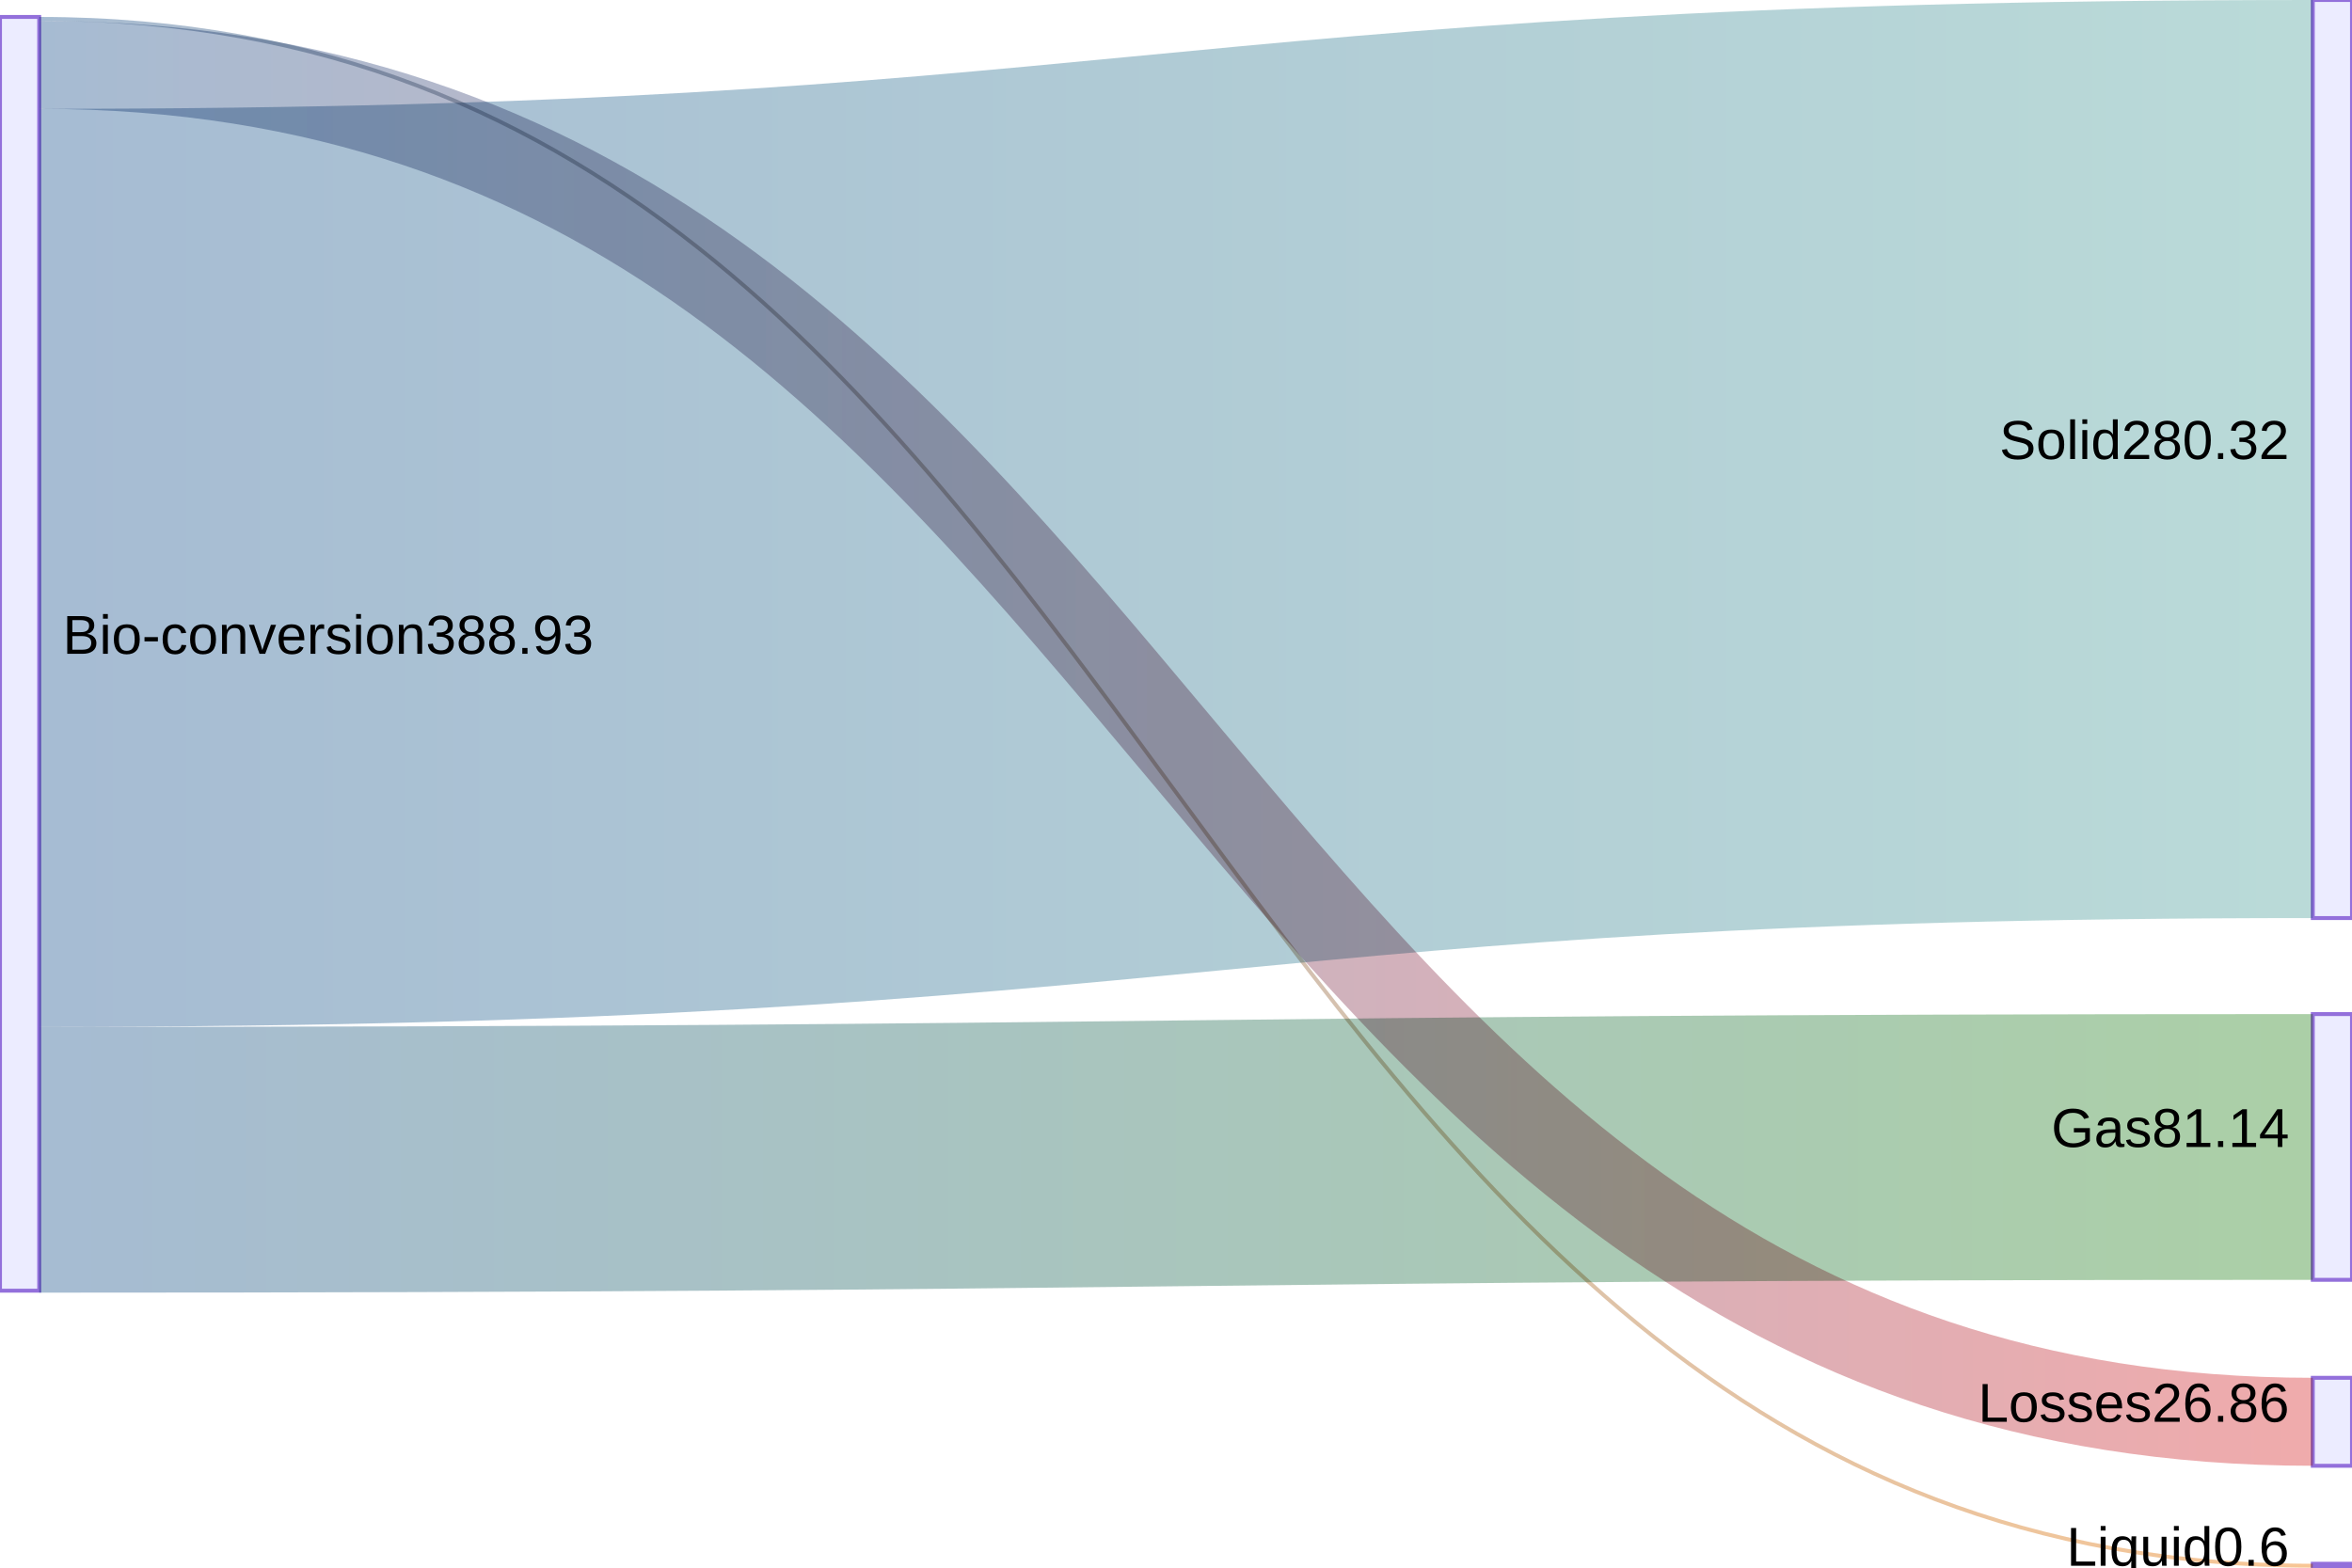
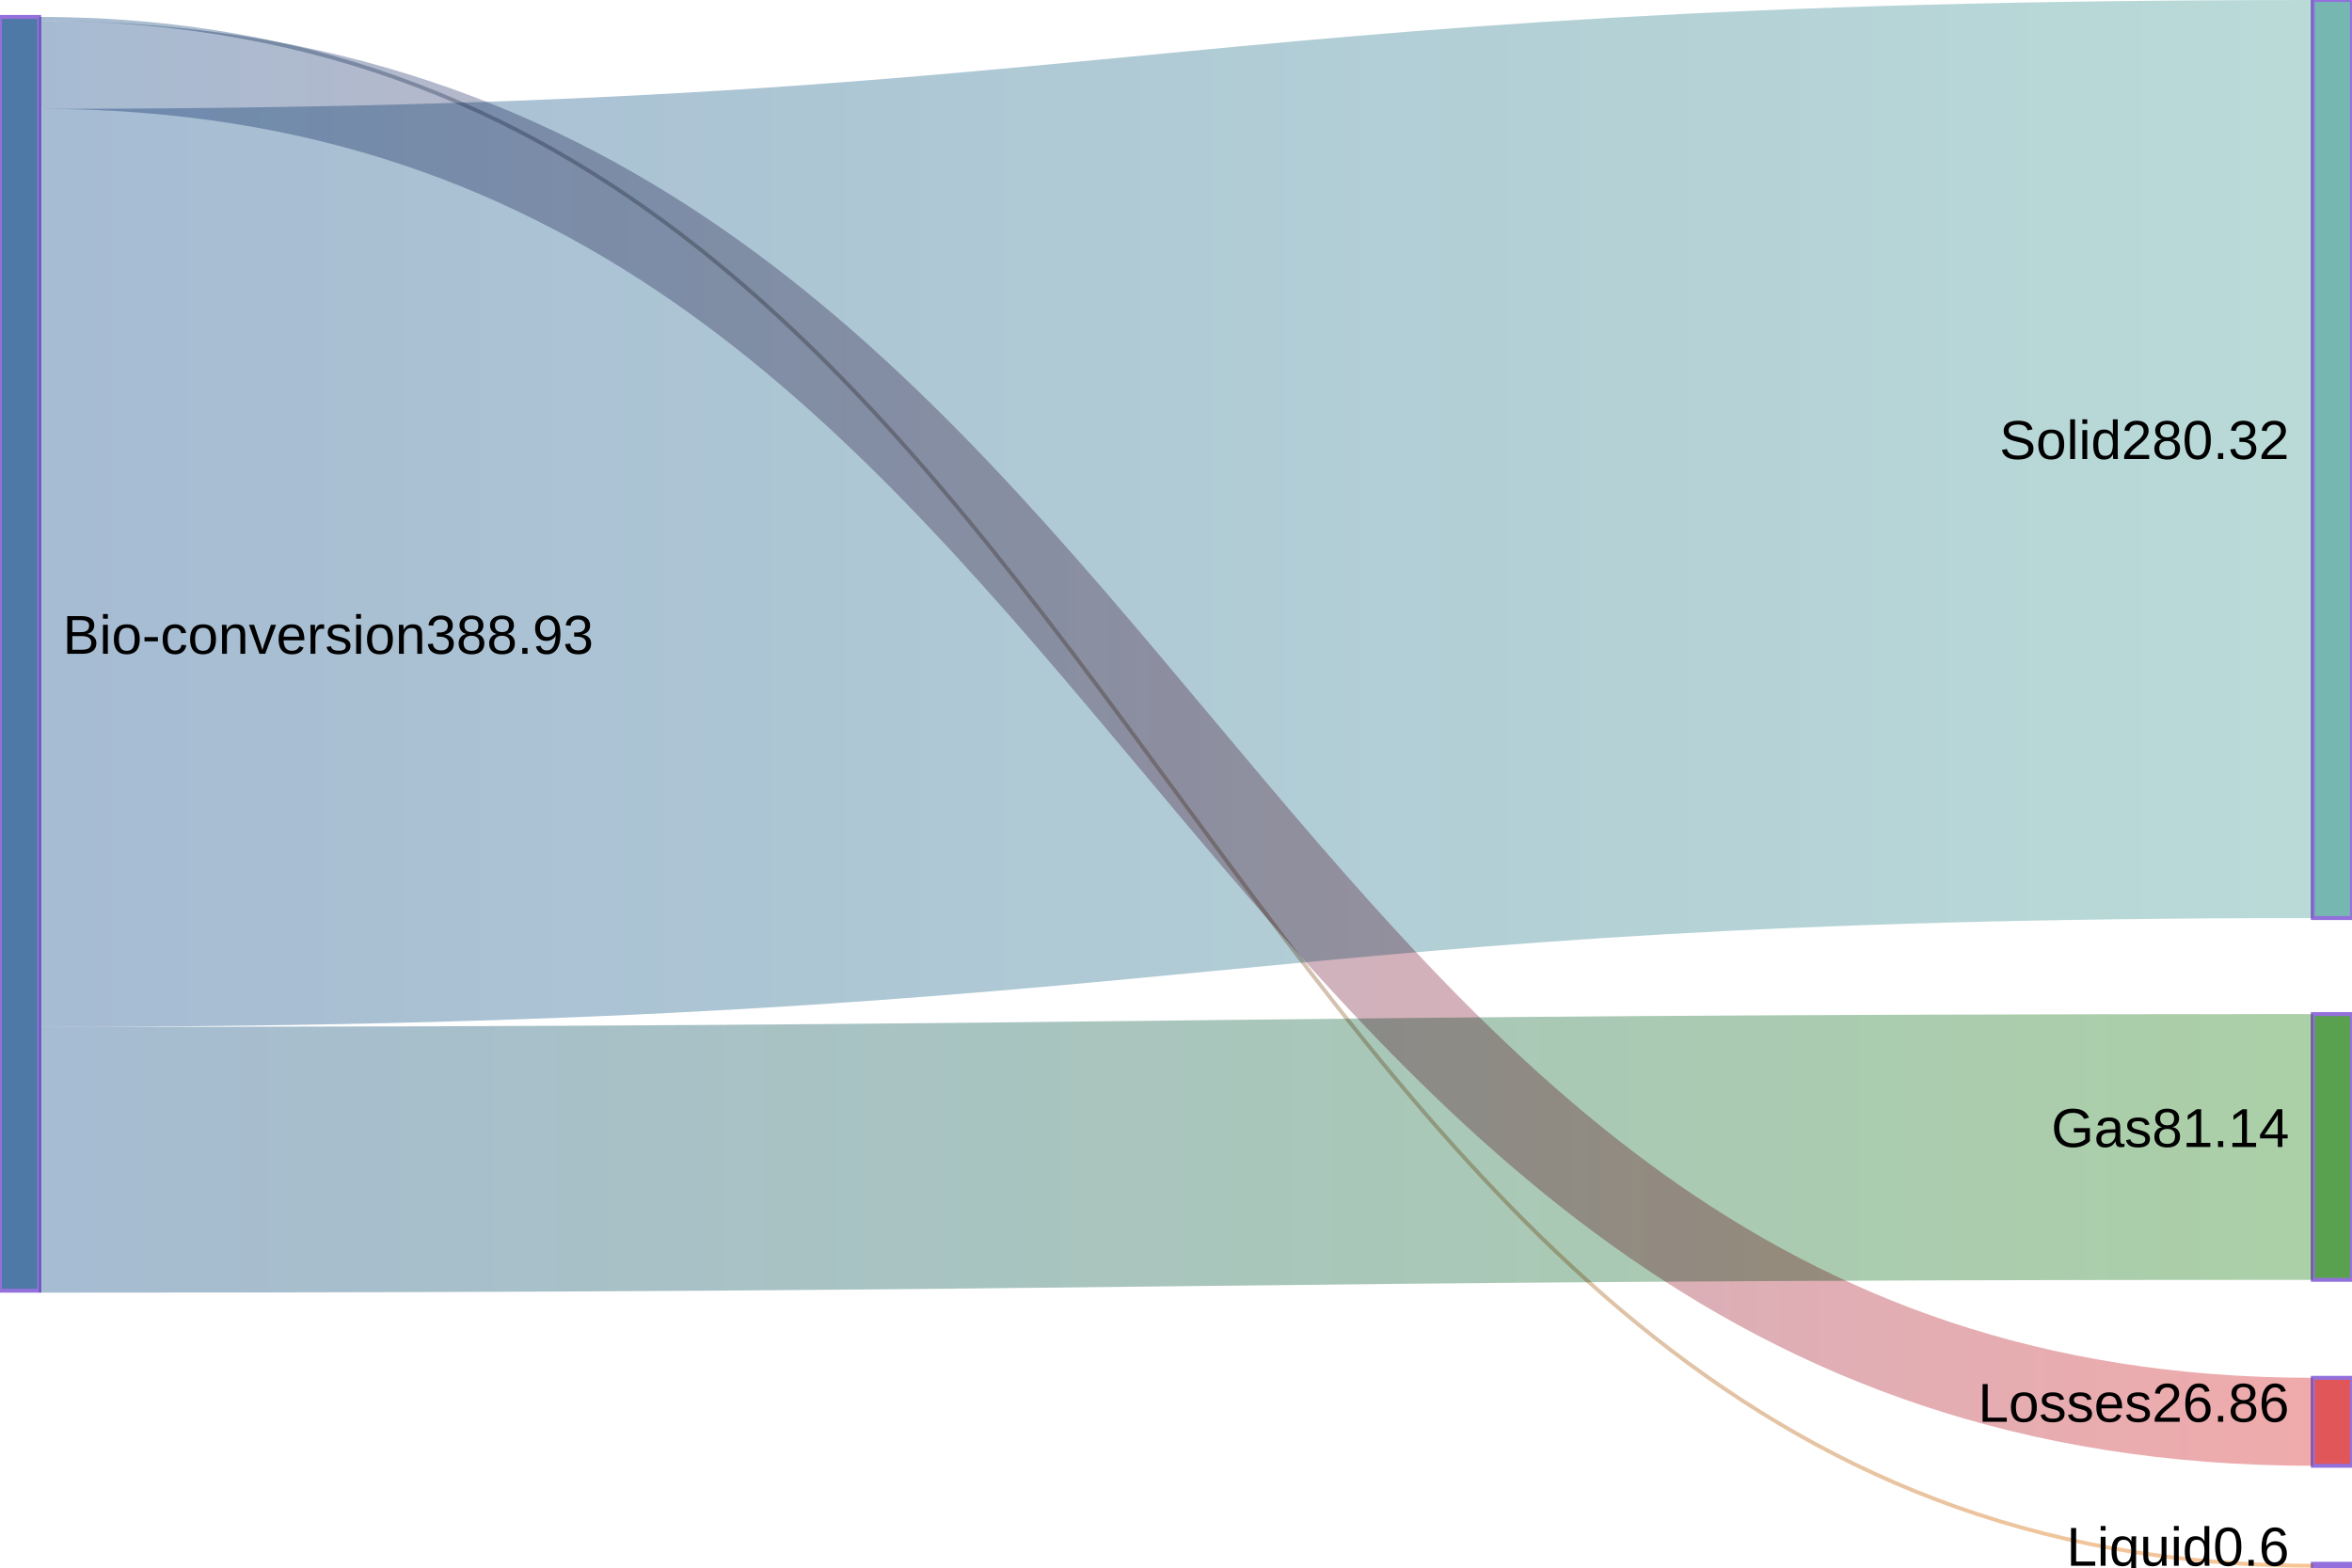
<svg xmlns="http://www.w3.org/2000/svg" width="600" height="400" viewBox="0 0 600 400" class="mermaid">
  <style>

.mermaid {
  font-family: trebuchet ms, verdana, arial, sans-serif;
  font-size: 16px;
}

.node rect,
.node polygon,
.node circle,
.node ellipse,
.node path {
  fill: #ECECFF;
  stroke: #9370DB;
  stroke-width: 1px;
}

.node line {
  stroke: #9370DB;
  stroke-width: 1px;
}

.node .label {
  fill: #333333;
}

.node text {
  fill: #333333;
  font-family: trebuchet ms, verdana, arial, sans-serif;
  font-size: 16px;
}

.edge-path {
  fill: none;
  stroke: #333333;
  stroke-width: 1px;
}

.edge-label {
  fill: #333333;
  font-family: trebuchet ms, verdana, arial, sans-serif;
}

.edge-label-bg {
  fill: rgba(232, 232, 232, 0.8);
}

.subgraph {
  fill: #ffffde;
  stroke: #aaaa33;
  stroke-width: 1px;
}

.subgraph-title {
  fill: #333333;
  font-weight: bold;
}

.cluster rect {
  fill: #ffffde;
  stroke: #aaaa33;
  stroke-width: 1px;
  rx: 5px;
  ry: 5px;
}

.cluster-label {
  fill: #333333;
  font-family: trebuchet ms, verdana, arial, sans-serif;
  font-size: 16px;
  font-weight: bold;
}

marker path {
  fill: #333333;
  stroke: #333333;
}


.sankey-node {
  stroke: none;
}

.sankey-link {
  stroke-opacity: 0.5;
}

.sankey-label {
  fill: #333333;
  font-family: trebuchet ms, verdana, arial, sans-serif;
}

.link {
  mix-blend-mode: multiply;
}

  </style>
  <defs>
    <linearGradient id="linearGradient-1" gradientUnits="userSpaceOnUse" x1="10" x2="590">
      <stop offset="0%" stop-color="#4e79a7" />
      <stop offset="100%" stop-color="#f28e2c" />
    </linearGradient>
    <linearGradient id="linearGradient-2" gradientUnits="userSpaceOnUse" x1="10" x2="590">
      <stop offset="0%" stop-color="#4e79a7" />
      <stop offset="100%" stop-color="#e15759" />
    </linearGradient>
    <linearGradient id="linearGradient-3" gradientUnits="userSpaceOnUse" x1="10" x2="590">
      <stop offset="0%" stop-color="#4e79a7" />
      <stop offset="100%" stop-color="#76b7b2" />
    </linearGradient>
    <linearGradient id="linearGradient-4" gradientUnits="userSpaceOnUse" x1="10" x2="590">
      <stop offset="0%" stop-color="#4e79a7" />
      <stop offset="100%" stop-color="#59a14f" />
    </linearGradient>
  </defs>
  <g class="root">
    <g class="clusters">

    </g>
    <g class="edgePaths">

    </g>
    <g class="edgeLabels">

    </g>
    <g class="nodes">

    </g>
    <g class="nodes">
-       <g class="node" y="4.322" transform="translate(0,4.322428)" id="node-1" x="0">
-         <rect x="0" y="0" width="10" height="325" class="sankey-node" fill="#4e79a7" />
+       <g class="node" x="0" id="node-1" y="4.322" transform="translate(0,4.322428)">
+         <rect x="0" y="0" width="10" height="325" class="sankey-node" style="fill: #4e79a7" />
      </g>
-       <g class="node" transform="translate(590,399)" y="399" x="590" id="node-2">
-         <rect x="0" y="0" width="10" height="1" class="sankey-node" fill="#f28e2c" />
+       <g class="node" x="590" id="node-2" transform="translate(590,399)" y="399">
+         <rect x="0" y="0" width="10" height="1" class="sankey-node" style="fill: #f28e2c" />
      </g>
-       <g class="node" transform="translate(590,351.5531)" y="351.553" x="590" id="node-3">
-         <rect x="0" y="0" width="10" height="22.447" class="sankey-node" fill="#e15759" />
+       <g class="node" y="351.553" transform="translate(590,351.5531)" x="590" id="node-3">
+         <rect x="0" y="0" width="10" height="22.447" class="sankey-node" style="fill: #e15759" />
      </g>
-       <g class="node" x="590" transform="translate(590,0)" y="0" id="node-4">
-         <rect x="0" y="0" width="10" height="234.247" class="sankey-node" fill="#76b7b2" />
+       <g class="node" id="node-4" x="590" transform="translate(590,0)" y="0">
+         <rect x="0" y="0" width="10" height="234.247" class="sankey-node" style="fill: #76b7b2" />
      </g>
-       <g class="node" y="258.746" transform="translate(590,258.7462)" x="590" id="node-5">
-         <rect x="0" y="0" width="10" height="67.807" class="sankey-node" fill="#59a14f" />
+       <g class="node" transform="translate(590,258.7462)" x="590" y="258.746" id="node-5">
+         <rect x="0" y="0" width="10" height="67.807" class="sankey-node" style="fill: #59a14f" />
      </g>
    </g>
    <g class="node-labels" font-size="14">
      <text x="16" y="166.822" dy="0em" text-anchor="start">Bio-conversion
388.93</text>
      <text x="584" y="399.5" dy="0em" text-anchor="end">Liquid
0.6</text>
      <text x="584" y="362.777" dy="0em" text-anchor="end">Losses
26.86</text>
      <text x="584" y="117.124" dy="0em" text-anchor="end">Solid
280.32</text>
      <text x="584" y="292.65" dy="0em" text-anchor="end">Gas
81.14</text>
    </g>
    <g class="links" stroke-opacity="0.5" fill="none">
      <g class="link" style="mix-blend-mode: multiply">
        <path d="M10,4.822 C300,4.822 300,399.5 590,399.5" stroke="url(#linearGradient-1)" stroke-width="1" />
      </g>
      <g class="link" style="mix-blend-mode: multiply">
        <path d="M10,16.546 C300,16.546 300,362.777 590,362.777" stroke-width="22.447" stroke="url(#linearGradient-2)" />
      </g>
      <g class="link" style="mix-blend-mode: multiply">
        <path d="M10,144.893 C300,144.893 300,117.124 590,117.124" stroke="url(#linearGradient-3)" stroke-width="234.247" />
      </g>
      <g class="link" style="mix-blend-mode: multiply">
        <path d="M10,295.92 C300,295.92 300,292.65 590,292.65" stroke-width="67.807" stroke="url(#linearGradient-4)" />
      </g>
    </g>
  </g>
</svg>
